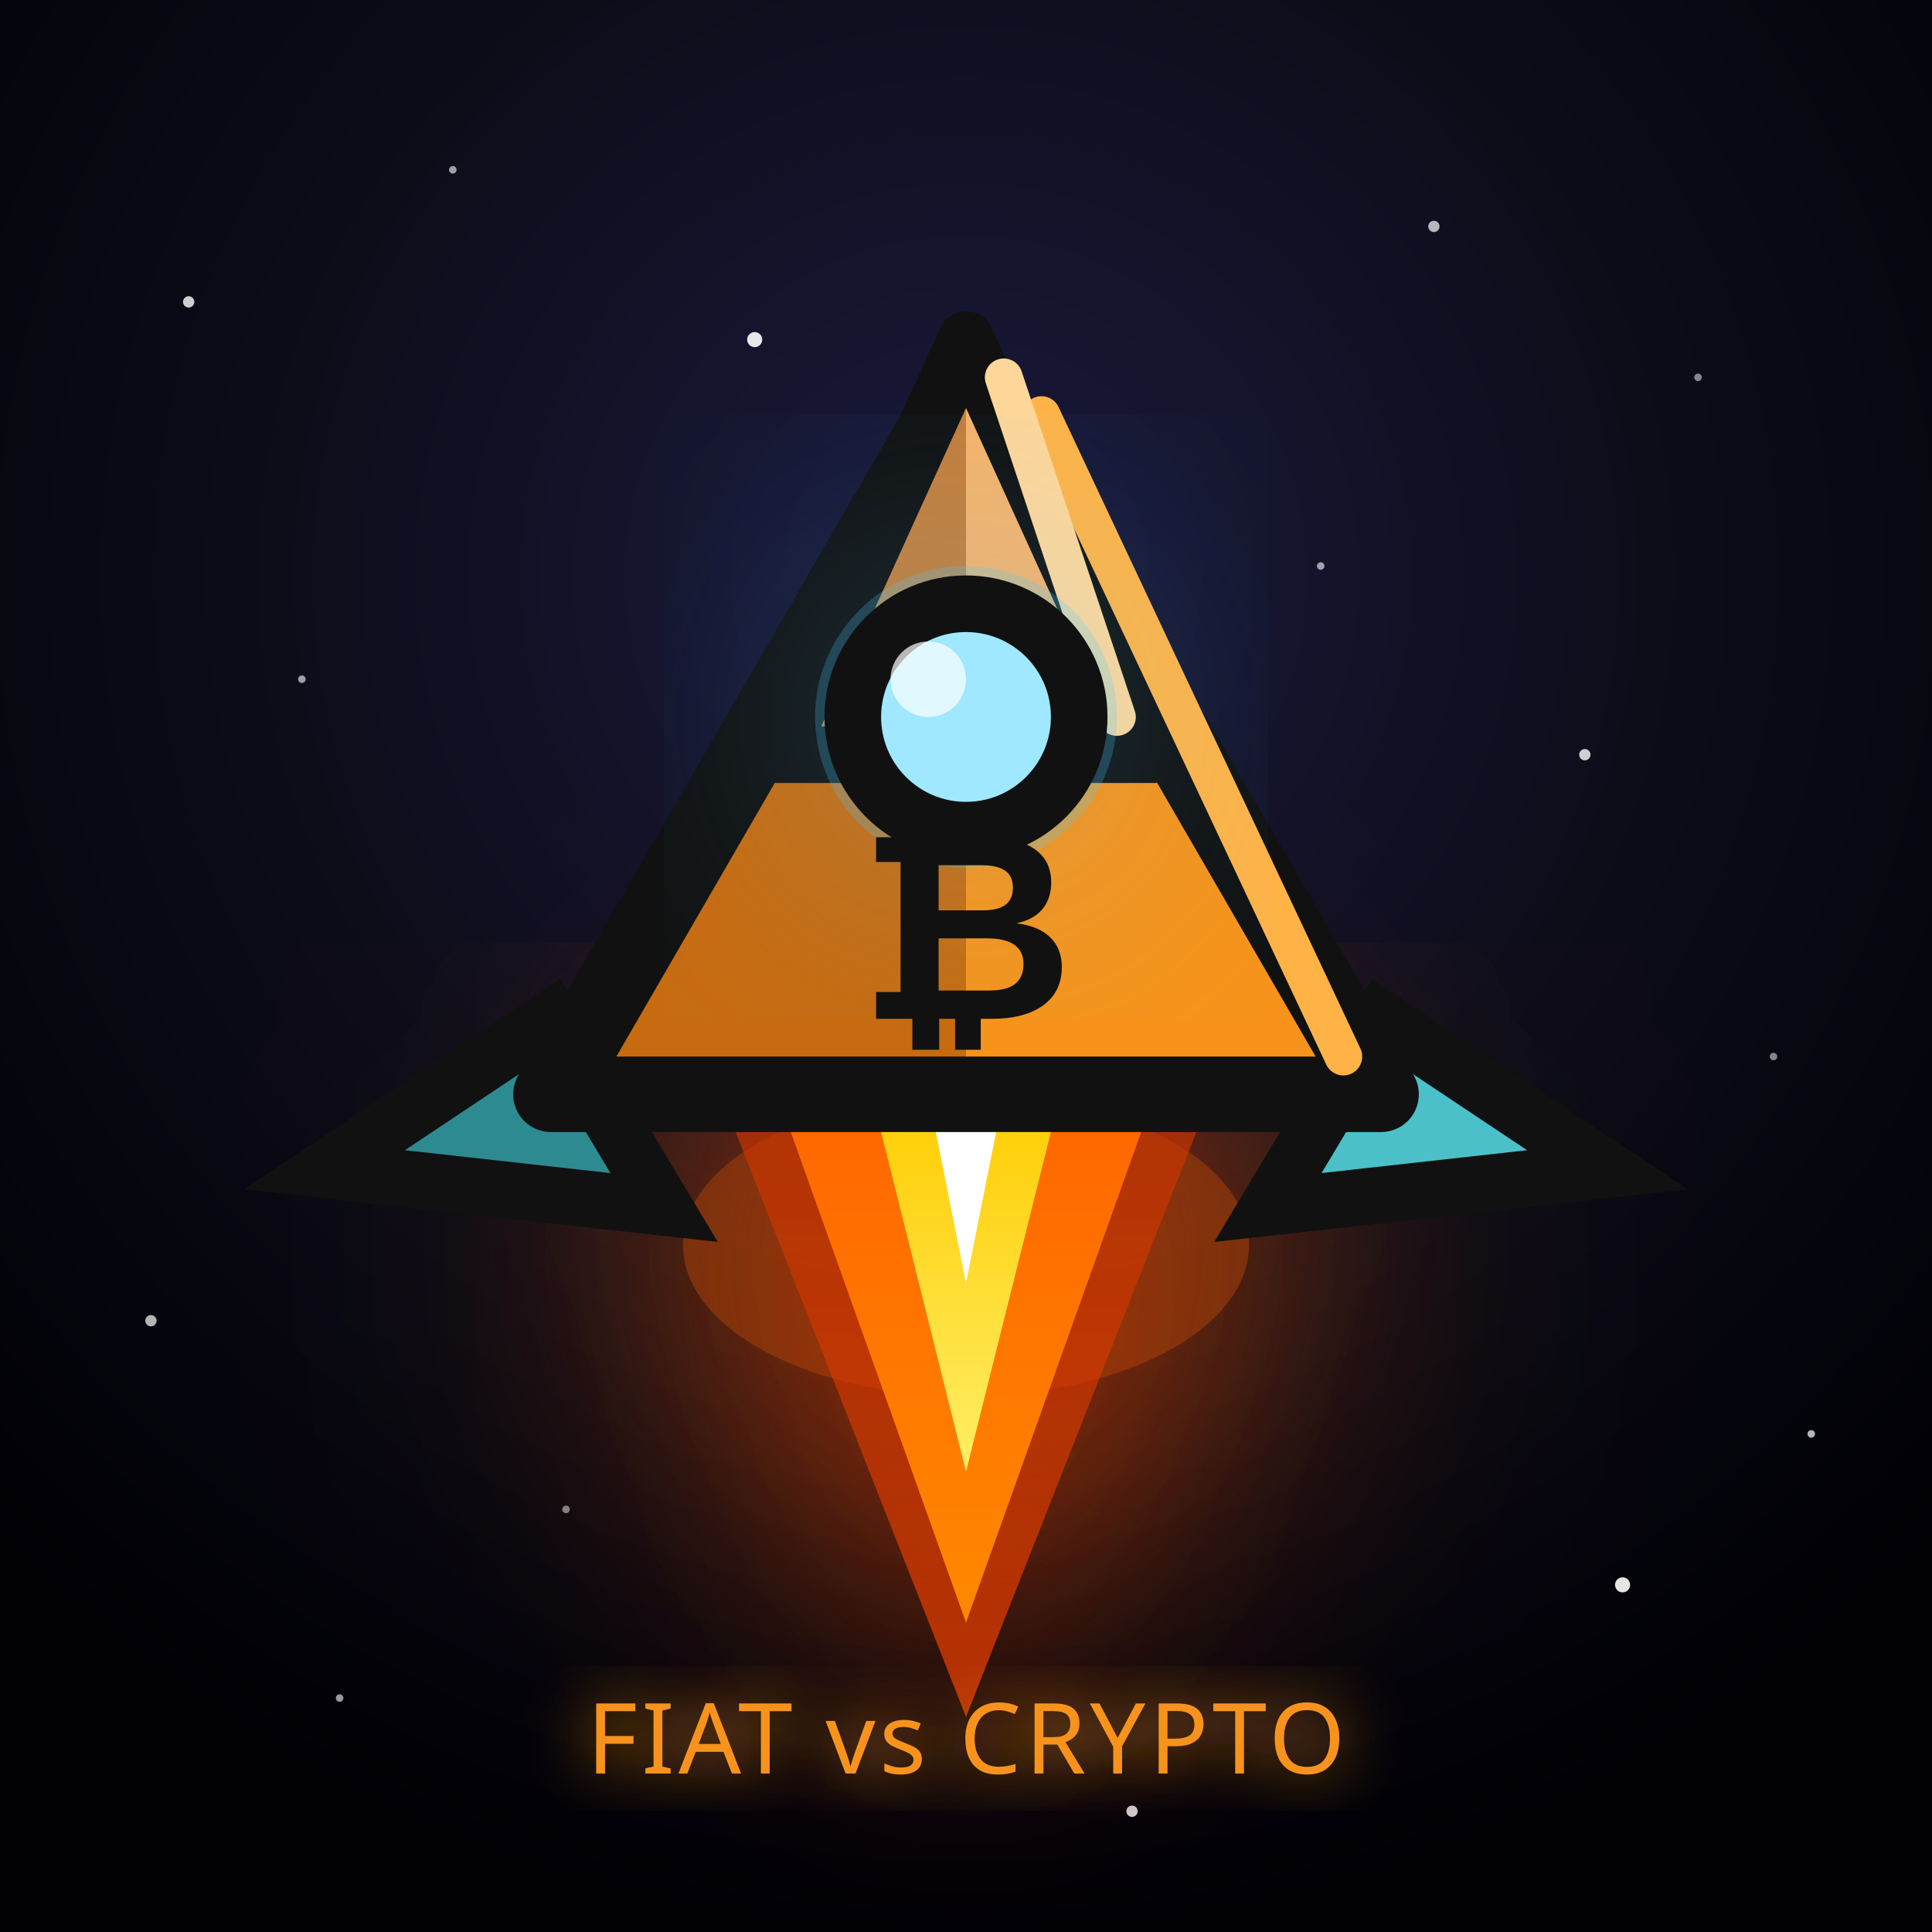
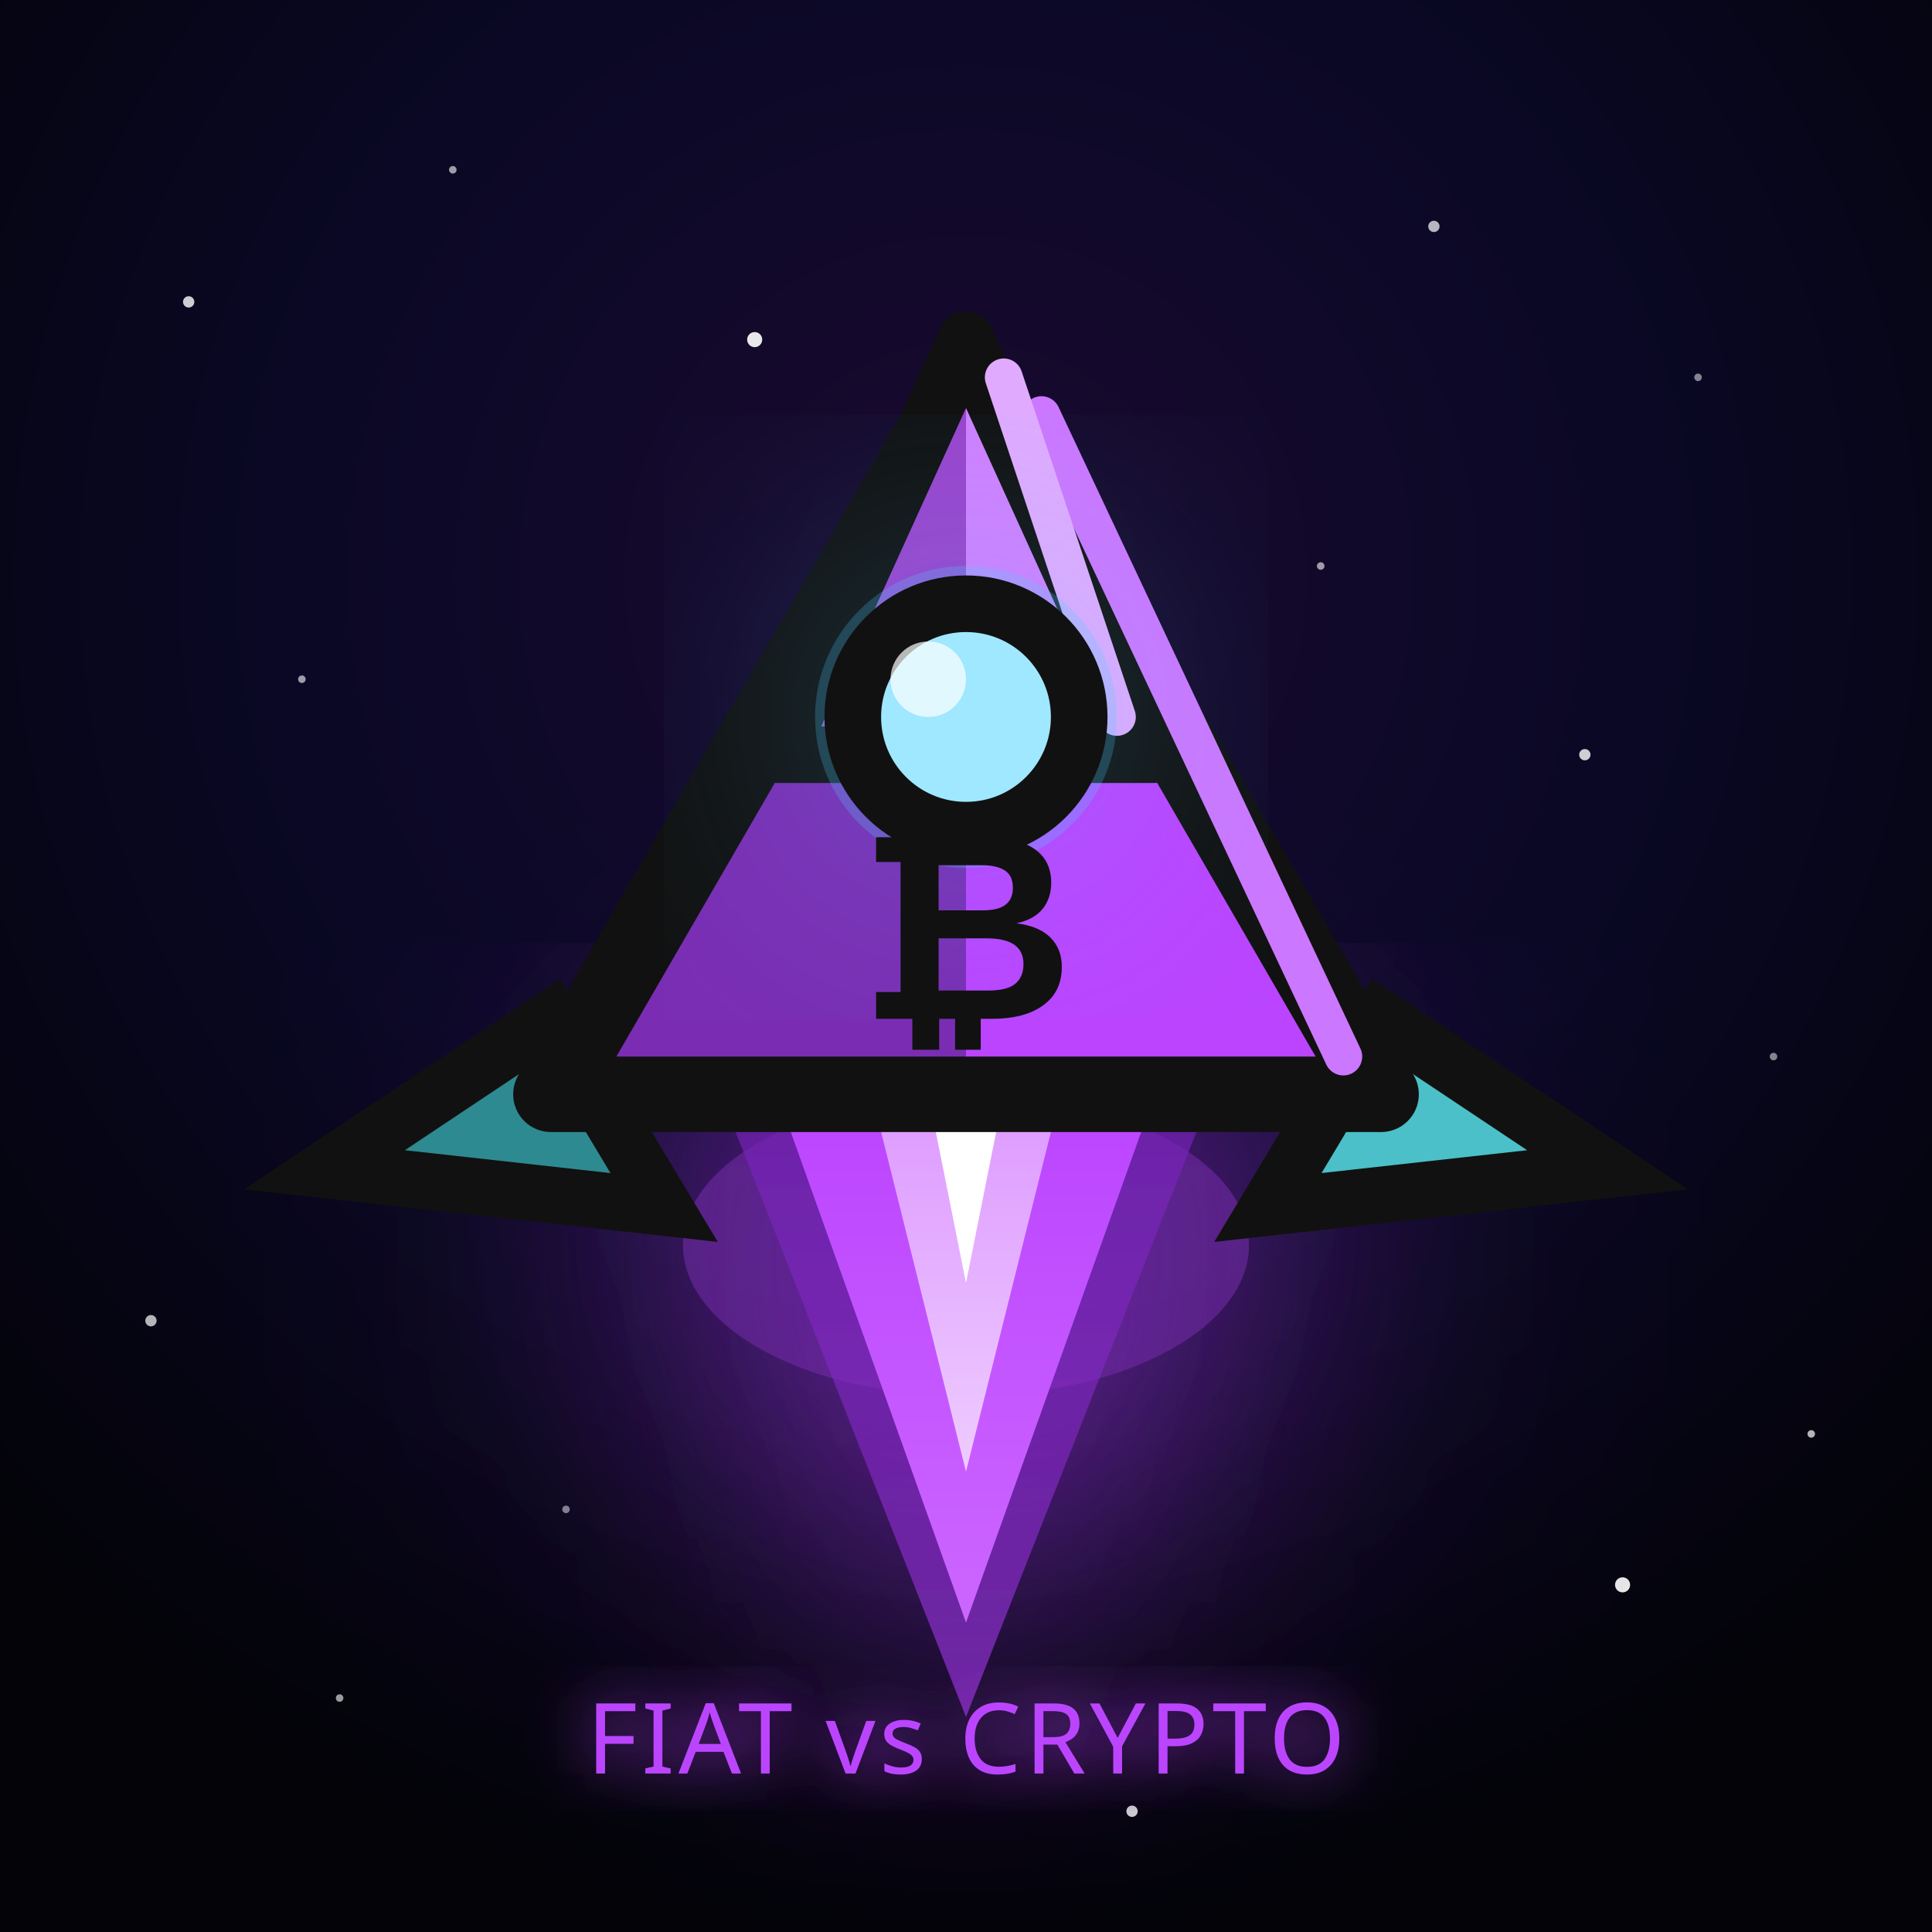
<svg xmlns="http://www.w3.org/2000/svg" viewBox="0 0 512 512" width="512" height="512">
  <defs>
    <radialGradient id="spaceGrad" cx="50%" cy="30%" r="70%">
-       <stop offset="0%" stop-color="#1a1a3e" />
-       <stop offset="50%" stop-color="#0d0d1a" />
-       <stop offset="100%" stop-color="#000005" />
+       <stop offset="0%" stop-color="#1a0a30" />
+       <stop offset="50%" stop-color="#0a0825" />
+       <stop offset="100%" stop-color="#030308" />
    </radialGradient>
    <linearGradient id="flameOuter" x1="0%" y1="0%" x2="0%" y2="100%">
-       <stop offset="0%" stop-color="#cc3300" />
-       <stop offset="100%" stop-color="#ff4400" />
+       <stop offset="0%" stop-color="#7722bb" />
+       <stop offset="100%" stop-color="#9933dd" />
    </linearGradient>
    <linearGradient id="flameMain" x1="0%" y1="0%" x2="0%" y2="100%">
-       <stop offset="0%" stop-color="#ff6600" />
-       <stop offset="100%" stop-color="#ff8800" />
+       <stop offset="0%" stop-color="#bb44ff" />
+       <stop offset="100%" stop-color="#cc66ff" />
    </linearGradient>
    <linearGradient id="flameInner" x1="0%" y1="0%" x2="0%" y2="100%">
-       <stop offset="0%" stop-color="#ffcc00" />
-       <stop offset="100%" stop-color="#ffee66" />
+       <stop offset="0%" stop-color="#dd99ff" />
+       <stop offset="100%" stop-color="#eeccff" />
    </linearGradient>
    <filter id="glow" x="-50%" y="-50%" width="200%" height="200%">
      <feGaussianBlur stdDeviation="8" result="blur" />
      <feMerge>
        <feMergeNode in="blur" />
        <feMergeNode in="SourceGraphic" />
      </feMerge>
    </filter>
    <filter id="engineGlow" x="-100%" y="-50%" width="300%" height="300%">
      <feGaussianBlur stdDeviation="12" result="blur" />
      <feMerge>
        <feMergeNode in="blur" />
        <feMergeNode in="blur" />
        <feMergeNode in="SourceGraphic" />
      </feMerge>
    </filter>
  </defs>
  <rect width="512" height="512" fill="url(#spaceGrad)" />
  <g fill="#fff">
    <circle cx="50" cy="80" r="1.5" opacity="0.8" />
    <circle cx="120" cy="45" r="1" opacity="0.6" />
    <circle cx="200" cy="90" r="2" opacity="0.9" />
    <circle cx="380" cy="60" r="1.5" opacity="0.7" />
    <circle cx="450" cy="100" r="1" opacity="0.5" />
    <circle cx="80" cy="180" r="1" opacity="0.6" />
    <circle cx="420" cy="200" r="1.5" opacity="0.8" />
    <circle cx="470" cy="280" r="1" opacity="0.5" />
    <circle cx="40" cy="350" r="1.5" opacity="0.7" />
    <circle cx="90" cy="450" r="1" opacity="0.6" />
    <circle cx="300" cy="480" r="1.5" opacity="0.8" />
    <circle cx="430" cy="420" r="2" opacity="0.9" />
    <circle cx="150" cy="400" r="1" opacity="0.5" />
    <circle cx="350" cy="150" r="1" opacity="0.6" />
    <circle cx="480" cy="380" r="1" opacity="0.7" />
  </g>
  <g transform="translate(256, 230) scale(5)">
-     <ellipse cx="0" cy="20" rx="15" ry="8" fill="#ff6600" opacity="0.4" filter="url(#engineGlow)" />
+     <ellipse cx="0" cy="20" rx="15" ry="8" fill="#bb44ff" opacity="0.4" filter="url(#engineGlow)" />
    <polygon points="-13,12 0,45 13,12" fill="url(#flameOuter)" opacity="0.7" filter="url(#glow)" />
    <polygon points="-10,12 0,40 10,12" fill="url(#flameMain)" />
    <polygon points="-5,12 0,32 5,12" fill="url(#flameInner)" />
    <polygon points="-2,12 0,22 2,12" fill="#fff" />
    <polygon points="-22,8 -34,16 -16,18" fill="#2d8a91" stroke="#111" stroke-width="3" />
    <polygon points="22,8 34,16 16,18" fill="#4bc0c8" stroke="#111" stroke-width="3" />
-     <polygon points="0,-26 -22,12 0,12" fill="#c76b10" stroke="none" />
-     <polygon points="0,-26 0,12 22,12" fill="#F7931A" stroke="none" />
+     <polygon points="0,-26 -22,12 0,12" fill="#7a2db3" stroke="none" />
+     <polygon points="0,-26 0,12 22,12" fill="#bb44ff" stroke="none" />
    <polygon points="0,-26 -22,12 22,12" fill="none" stroke="#111" stroke-width="4" stroke-linejoin="round" />
-     <polygon points="0,-28 -10,-6 0,-6" fill="#c47d3a" />
-     <polygon points="0,-28 0,-6 10,-6" fill="#f6b26b" />
+     <polygon points="0,-28 -10,-6 0,-6" fill="#9944cc" />
+     <polygon points="0,-28 0,-6 10,-6" fill="#d080ff" />
    <polygon points="0,-28 -10,-6 10,-6" fill="none" stroke="#111" stroke-width="3" stroke-linejoin="round" />
-     <line x1="4" y1="-24" x2="20" y2="10" stroke="#ffb347" stroke-width="2" stroke-linecap="round" />
-     <line x1="2" y1="-26" x2="8" y2="-8" stroke="#ffd699" stroke-width="2" stroke-linecap="round" />
+     <line x1="4" y1="-24" x2="20" y2="10" stroke="#cc77ff" stroke-width="2" stroke-linecap="round" />
+     <line x1="2" y1="-26" x2="8" y2="-8" stroke="#e0aaff" stroke-width="2" stroke-linecap="round" />
    <circle cx="0" cy="-8" r="8" fill="#4dc8ff" opacity="0.3" filter="url(#glow)" />
    <circle cx="0" cy="-8" r="6" fill="#9fe8ff" stroke="#111" stroke-width="3" />
    <circle cx="-2" cy="-10" r="2" fill="#fff" opacity="0.7" />
    <text x="0" y="8" font-family="Arial, sans-serif" font-size="14" font-weight="bold" fill="#111" text-anchor="middle">₿</text>
  </g>
-   <text x="256" y="470" font-family="Arial Black, sans-serif" font-size="26" fill="#F7931A" text-anchor="middle" letter-spacing="1" filter="url(#glow)">FIAT vs CRYPTO</text>
+   <text x="256" y="470" font-family="Arial Black, sans-serif" font-size="26" fill="#bb44ff" text-anchor="middle" letter-spacing="1" filter="url(#glow)">FIAT vs CRYPTO</text>
</svg>
